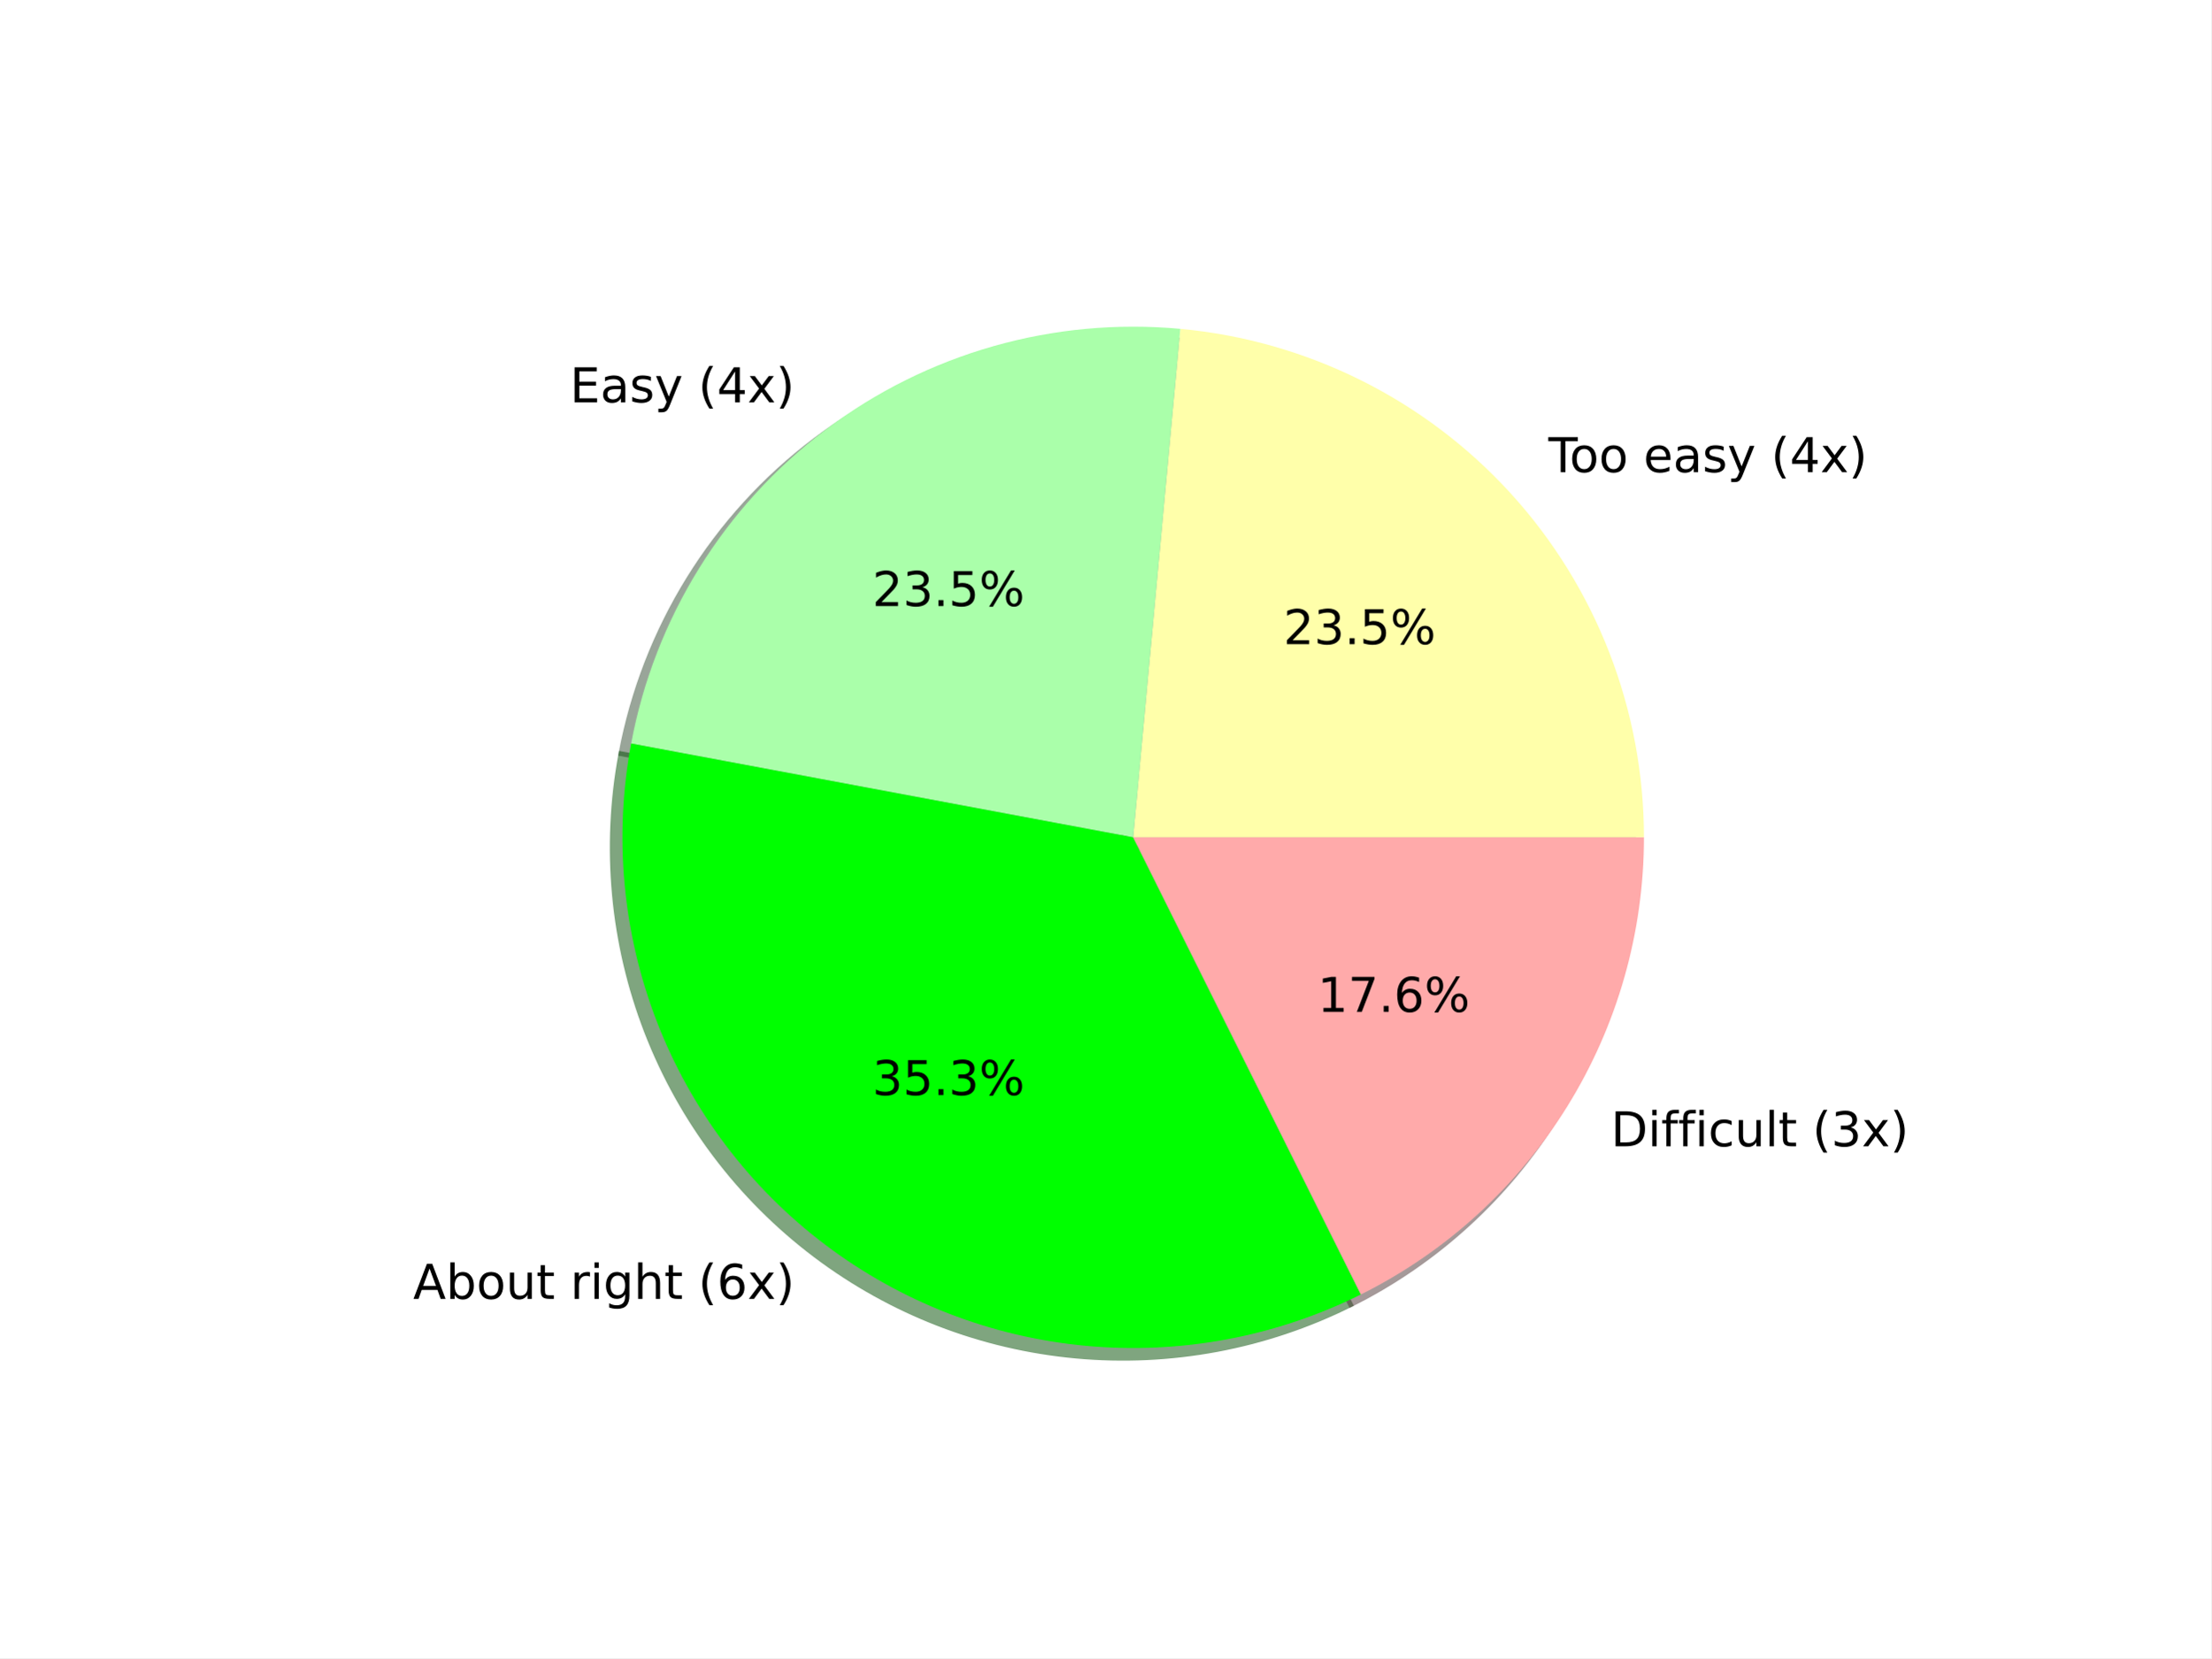
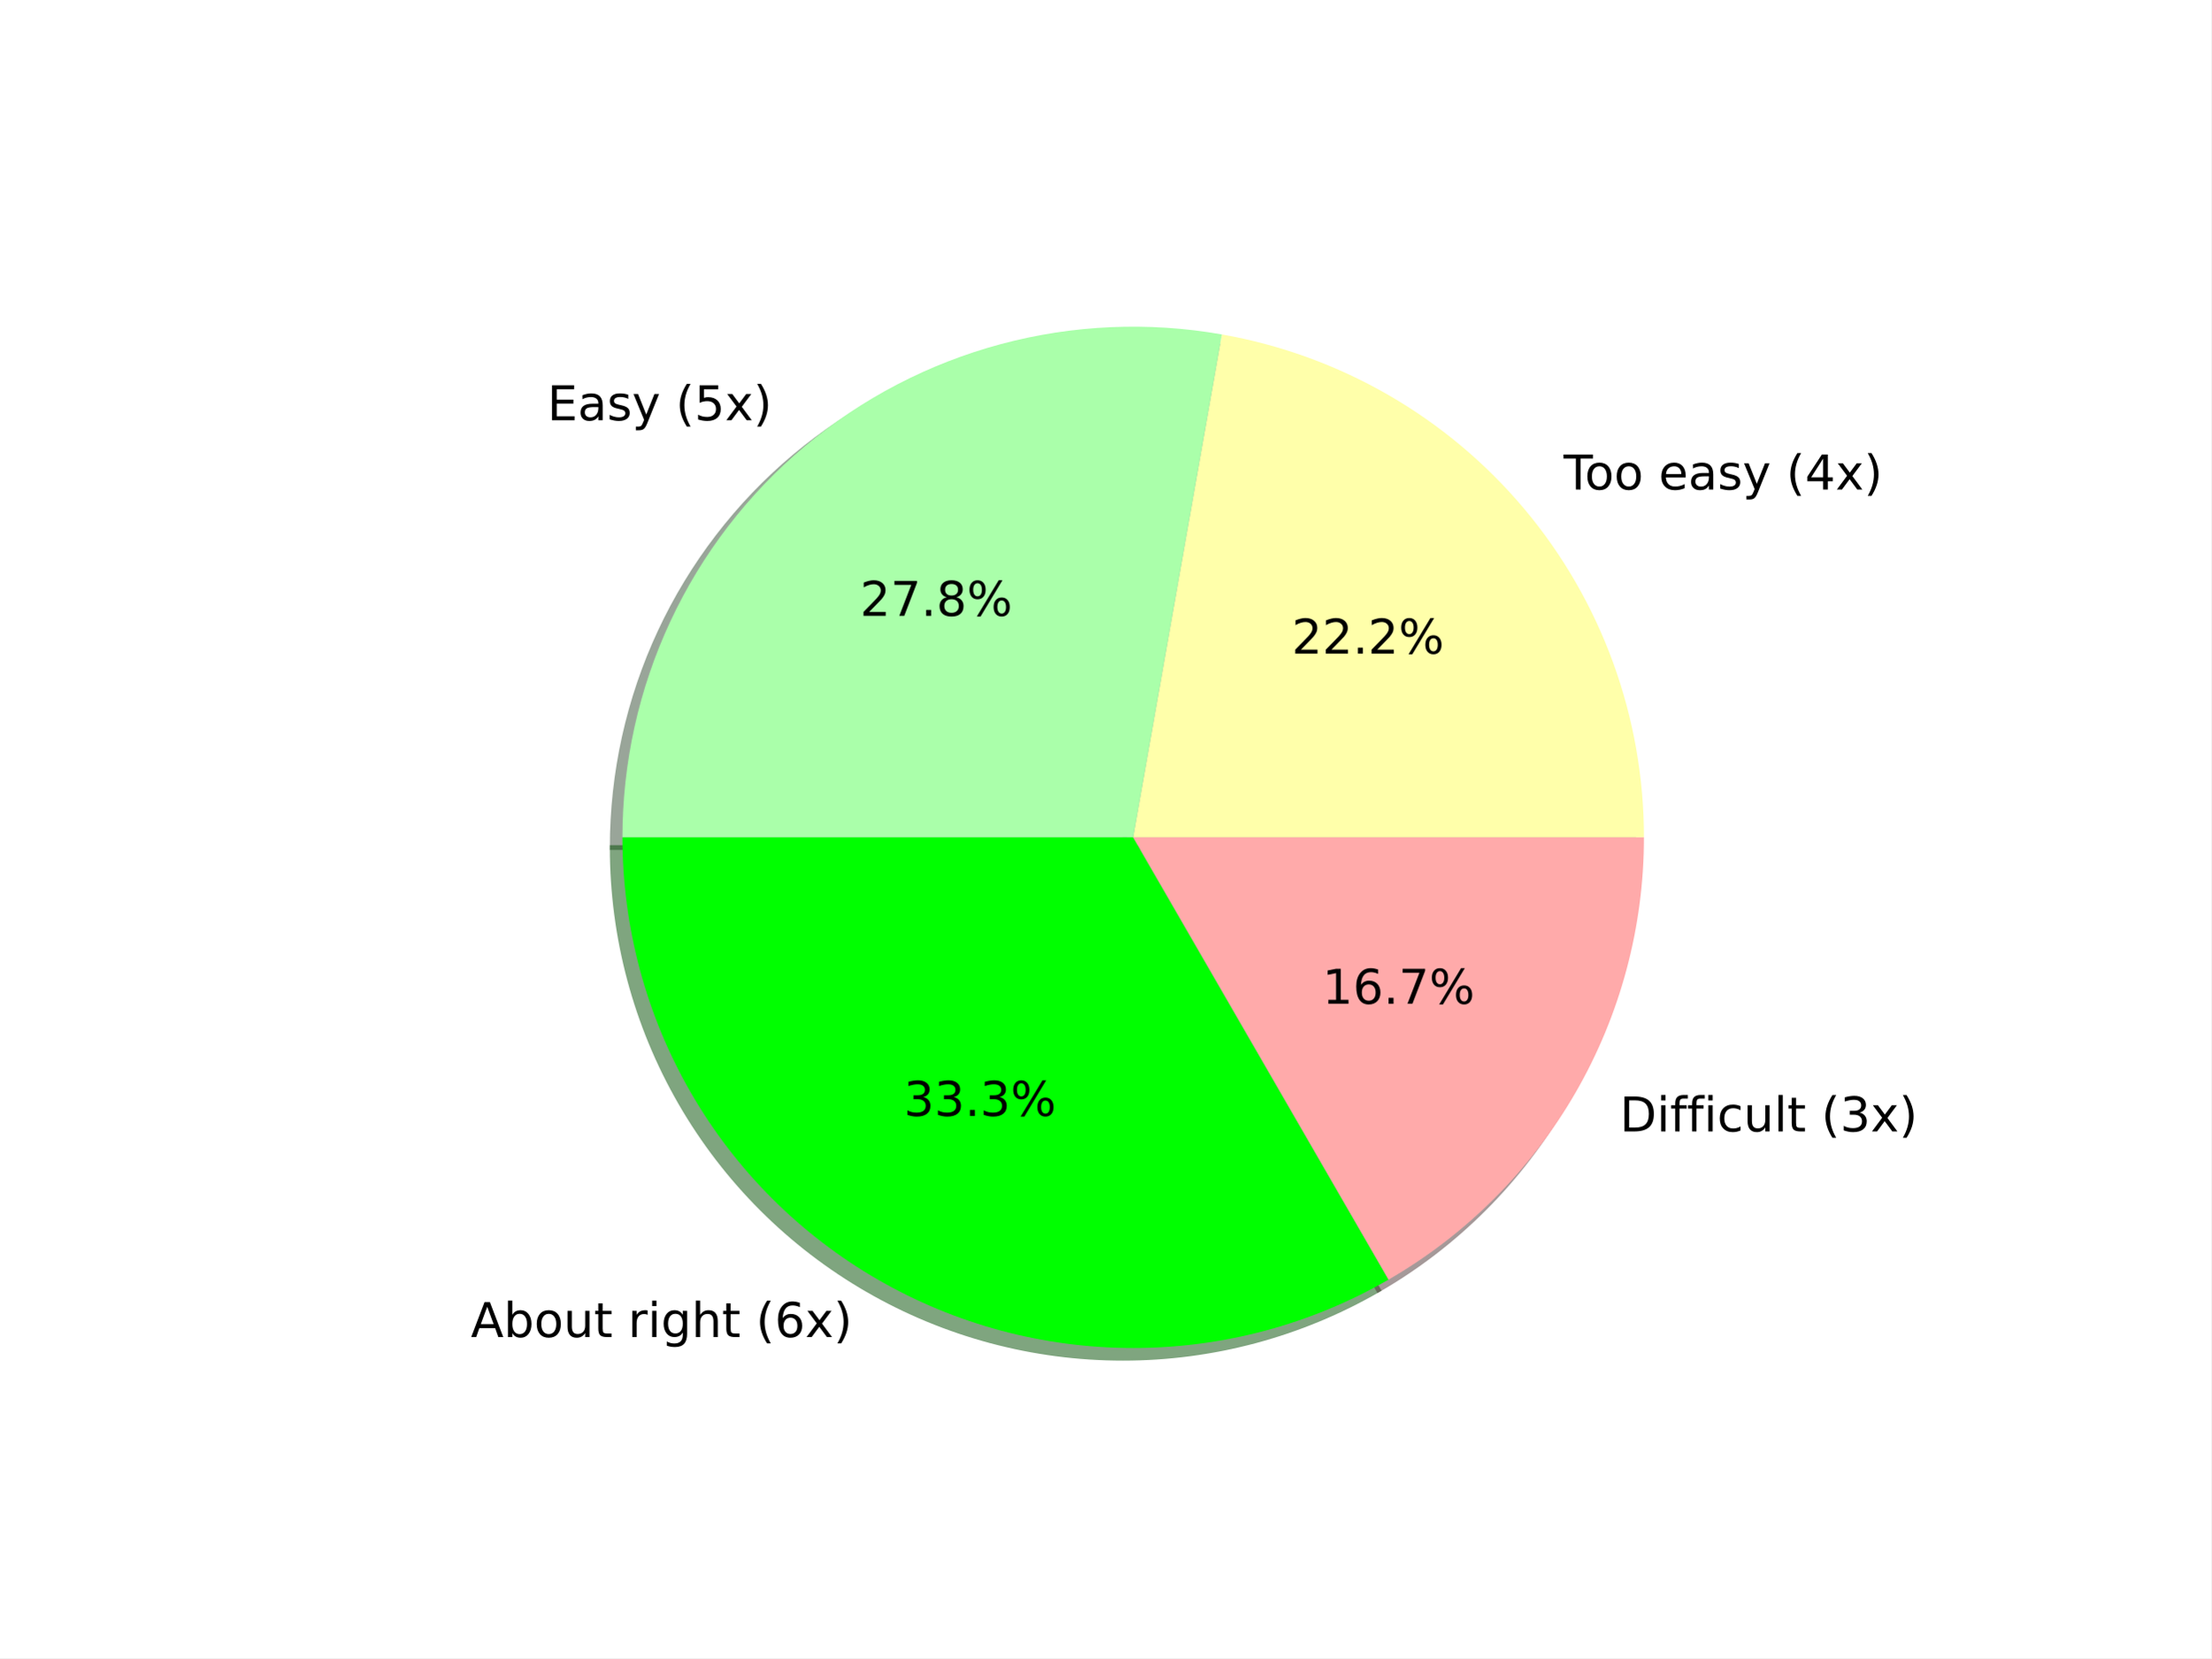
<svg xmlns="http://www.w3.org/2000/svg" xmlns:xlink="http://www.w3.org/1999/xlink" width="460.8pt" height="345.6pt" viewBox="0 0 460.8 345.6" version="1.1">
  <defs>
    <style type="text/css">*{stroke-linejoin: round; stroke-linecap: butt}</style>
  </defs>
  <g id="figure_1">
    <g id="patch_1">
      <path d="M 0 345.6  L 460.8 345.6  L 460.8 0  L 0 0  z " style="fill: #ffffff" />
    </g>
    <g id="axes_1">
      <g id="patch_2">
-         <path d="M 340.476 176.657  C 340.476 150.134 330.563 124.546 312.695 104.945  C 294.827 85.345 270.262 73.113 243.853 70.666  L 234.031 176.657  L 340.476 176.657  z " style="fill: #4c4c33; opacity: 0.5; stroke: #4c4c33; stroke-linejoin: miter" />
+         <path d="M 340.476 176.657  C 340.476 151.637 331.655 127.402 315.573 108.235  C 299.49 89.069 277.154 76.174 252.515 71.829  L 234.031 176.657  L 340.476 176.657  z " style="fill: #4c4c33; opacity: 0.5; stroke: #4c4c33; stroke-linejoin: miter" />
      </g>
      <g id="patch_3">
-         <path d="M 243.853 70.666  C 217.443 68.219 191.049 75.729 169.884 91.712  C 148.718 107.696 134.272 131.027 129.399 157.098  L 234.031 176.657  L 243.853 70.666  z " style="fill: #334c33; opacity: 0.5; stroke: #334c33; stroke-linejoin: miter" />
+         <path d="M 252.515 71.829  C 237.208 69.13 221.494 69.816 206.481 73.839  C 191.468 77.862 177.516 85.125 165.61 95.115  C 153.703 105.106 144.128 117.585 137.559 131.671  C 130.991 145.758 127.586 161.114 127.586 176.657  L 234.031 176.657  L 252.515 71.829  z " style="fill: #334c33; opacity: 0.5; stroke: #334c33; stroke-linejoin: miter" />
      </g>
      <g id="patch_4">
-         <path d="M 129.399 157.098  C 125.761 176.557 127.623 196.65 134.774 215.109  C 141.925 233.568 154.086 249.672 169.884 261.602  C 185.681 273.531 204.498 280.821 224.21 282.648  C 243.921 284.474 263.757 280.766 281.478 271.942  L 234.031 176.657  L 129.399 157.098  z " style="fill: #004c00; opacity: 0.5; stroke: #004c00; stroke-linejoin: miter" />
+         <path d="M 127.586 176.657  C 127.586 195.34 132.505 213.699 141.847 229.879  C 151.189 246.06 164.628 259.499 180.809 268.841  C 196.989 278.183 215.348 283.102 234.031 283.102  C 252.715 283.102 271.073 278.183 287.254 268.841  L 234.031 176.657  L 127.586 176.657  z " style="fill: #004c00; opacity: 0.5; stroke: #004c00; stroke-linejoin: miter" />
      </g>
      <g id="patch_5">
-         <path d="M 281.478 271.942  C 299.198 263.119 314.111 249.524 324.532 232.693  C 334.954 215.862 340.476 196.453 340.476 176.657  L 234.031 176.657  L 281.478 271.942  z " style="fill: #4c3333; opacity: 0.5; stroke: #4c3333; stroke-linejoin: miter" />
+         <path d="M 287.254 268.841  C 303.434 259.499 316.873 246.06 326.215 229.879  C 335.557 213.699 340.476 195.34 340.476 176.657  L 234.031 176.657  L 287.254 268.841  z " style="fill: #4c3333; opacity: 0.5; stroke: #4c3333; stroke-linejoin: miter" />
      </g>
      <g id="patch_6">
-         <path d="M 342.605 174.528  C 342.605 148.005 332.692 122.417 314.824 102.817  C 296.955 83.216 272.391 70.984 245.981 68.537  L 236.16 174.528  L 342.605 174.528  z " style="fill: #ffffaa" />
+         <path d="M 342.605 174.528  C 342.605 149.508 333.784 125.273 317.701 106.107  C 301.619 86.941 279.283 74.045 254.644 69.7  L 236.16 174.528  L 342.605 174.528  z " style="fill: #ffffaa" />
      </g>
      <g id="patch_7">
-         <path d="M 245.981 68.537  C 219.572 66.09 193.178 73.6 172.013 89.583  C 150.847 105.567 136.401 128.898 131.528 154.969  L 236.16 174.528  L 245.981 68.537  z " style="fill: #aaffaa" />
+         <path d="M 254.644 69.7  C 239.337 67.001 223.623 67.687 208.61 71.71  C 193.597 75.733 179.645 82.996 167.739 92.987  C 155.832 102.977 146.257 115.456 139.688 129.542  C 133.12 143.629 129.715 158.985 129.715 174.528  L 236.16 174.528  L 254.644 69.7  z " style="fill: #aaffaa" />
      </g>
      <g id="patch_8">
-         <path d="M 131.528 154.969  C 127.89 174.428 129.752 194.521 136.903 212.98  C 144.054 231.44 156.215 247.543 172.013 259.473  C 187.81 271.403 206.627 278.692 226.339 280.519  C 246.05 282.345 265.886 278.637 283.607 269.813  L 236.16 174.528  L 131.528 154.969  z " style="fill: #00ff00" />
+         <path d="M 129.715 174.528  C 129.715 193.212 134.634 211.57 143.976 227.75  C 153.318 243.931 166.757 257.37 182.938 266.712  C 199.118 276.054 217.476 280.973 236.16 280.973  C 254.844 280.973 273.202 276.054 289.382 266.712  L 236.16 174.528  L 129.715 174.528  z " style="fill: #00ff00" />
      </g>
      <g id="patch_9">
-         <path d="M 283.607 269.813  C 301.327 260.99 316.24 247.395 326.661 230.564  C 337.082 213.733 342.605 194.324 342.605 174.528  L 236.16 174.528  L 283.607 269.813  z " style="fill: #ffaaaa" />
+         <path d="M 289.382 266.712  C 305.563 257.37 319.002 243.931 328.344 227.75  C 337.686 211.57 342.605 193.212 342.605 174.528  L 236.16 174.528  L 289.382 266.712  z " style="fill: #ffaaaa" />
      </g>
      <g id="matplotlib.axis_1" />
      <g id="matplotlib.axis_2" />
      <g id="text_1">
-         <g transform="translate(322.69 98.40484)scale(0.1 -0.1)">
+         <g transform="translate(325.8556 102.0238)scale(0.1 -0.1)">
          <defs>
            <path id="DejaVuSans-54" d="M -19 4666  L 3928 4666  L 3928 4134  L 2272 4134  L 2272 0  L 1638 0  L 1638 4134  L -19 4134  L -19 4666  z " transform="scale(0.015625)" />
            <path id="DejaVuSans-6f" d="M 1959 3097  Q 1497 3097 1228 2736  Q 959 2375 959 1747  Q 959 1119 1226 758  Q 1494 397 1959 397  Q 2419 397 2687 759  Q 2956 1122 2956 1747  Q 2956 2369 2687 2733  Q 2419 3097 1959 3097  z M 1959 3584  Q 2709 3584 3137 3096  Q 3566 2609 3566 1747  Q 3566 888 3137 398  Q 2709 -91 1959 -91  Q 1206 -91 779 398  Q 353 888 353 1747  Q 353 2609 779 3096  Q 1206 3584 1959 3584  z " transform="scale(0.015625)" />
            <path id="DejaVuSans-20" transform="scale(0.015625)" />
            <path id="DejaVuSans-65" d="M 3597 1894  L 3597 1613  L 953 1613  Q 991 1019 1311 708  Q 1631 397 2203 397  Q 2534 397 2845 478  Q 3156 559 3463 722  L 3463 178  Q 3153 47 2828 -22  Q 2503 -91 2169 -91  Q 1331 -91 842 396  Q 353 884 353 1716  Q 353 2575 817 3079  Q 1281 3584 2069 3584  Q 2775 3584 3186 3129  Q 3597 2675 3597 1894  z M 3022 2063  Q 3016 2534 2758 2815  Q 2500 3097 2075 3097  Q 1594 3097 1305 2825  Q 1016 2553 972 2059  L 3022 2063  z " transform="scale(0.015625)" />
            <path id="DejaVuSans-61" d="M 2194 1759  Q 1497 1759 1228 1600  Q 959 1441 959 1056  Q 959 750 1161 570  Q 1363 391 1709 391  Q 2188 391 2477 730  Q 2766 1069 2766 1631  L 2766 1759  L 2194 1759  z M 3341 1997  L 3341 0  L 2766 0  L 2766 531  Q 2569 213 2275 61  Q 1981 -91 1556 -91  Q 1019 -91 701 211  Q 384 513 384 1019  Q 384 1609 779 1909  Q 1175 2209 1959 2209  L 2766 2209  L 2766 2266  Q 2766 2663 2505 2880  Q 2244 3097 1772 3097  Q 1472 3097 1187 3025  Q 903 2953 641 2809  L 641 3341  Q 956 3463 1253 3523  Q 1550 3584 1831 3584  Q 2591 3584 2966 3190  Q 3341 2797 3341 1997  z " transform="scale(0.015625)" />
            <path id="DejaVuSans-73" d="M 2834 3397  L 2834 2853  Q 2591 2978 2328 3040  Q 2066 3103 1784 3103  Q 1356 3103 1142 2972  Q 928 2841 928 2578  Q 928 2378 1081 2264  Q 1234 2150 1697 2047  L 1894 2003  Q 2506 1872 2764 1633  Q 3022 1394 3022 966  Q 3022 478 2636 193  Q 2250 -91 1575 -91  Q 1294 -91 989 -36  Q 684 19 347 128  L 347 722  Q 666 556 975 473  Q 1284 391 1588 391  Q 1994 391 2212 530  Q 2431 669 2431 922  Q 2431 1156 2273 1281  Q 2116 1406 1581 1522  L 1381 1569  Q 847 1681 609 1914  Q 372 2147 372 2553  Q 372 3047 722 3315  Q 1072 3584 1716 3584  Q 2034 3584 2315 3537  Q 2597 3491 2834 3397  z " transform="scale(0.015625)" />
            <path id="DejaVuSans-79" d="M 2059 -325  Q 1816 -950 1584 -1140  Q 1353 -1331 966 -1331  L 506 -1331  L 506 -850  L 844 -850  Q 1081 -850 1212 -737  Q 1344 -625 1503 -206  L 1606 56  L 191 3500  L 800 3500  L 1894 763  L 2988 3500  L 3597 3500  L 2059 -325  z " transform="scale(0.015625)" />
            <path id="DejaVuSans-28" d="M 1984 4856  Q 1566 4138 1362 3434  Q 1159 2731 1159 2009  Q 1159 1288 1364 580  Q 1569 -128 1984 -844  L 1484 -844  Q 1016 -109 783 600  Q 550 1309 550 2009  Q 550 2706 781 3412  Q 1013 4119 1484 4856  L 1984 4856  z " transform="scale(0.015625)" />
            <path id="DejaVuSans-34" d="M 2419 4116  L 825 1625  L 2419 1625  L 2419 4116  z M 2253 4666  L 3047 4666  L 3047 1625  L 3713 1625  L 3713 1100  L 3047 1100  L 3047 0  L 2419 0  L 2419 1100  L 313 1100  L 313 1709  L 2253 4666  z " transform="scale(0.015625)" />
            <path id="DejaVuSans-78" d="M 3513 3500  L 2247 1797  L 3578 0  L 2900 0  L 1881 1375  L 863 0  L 184 0  L 1544 1831  L 300 3500  L 978 3500  L 1906 2253  L 2834 3500  L 3513 3500  z " transform="scale(0.015625)" />
            <path id="DejaVuSans-29" d="M 513 4856  L 1013 4856  Q 1481 4119 1714 3412  Q 1947 2706 1947 2009  Q 1947 1309 1714 600  Q 1481 -109 1013 -844  L 513 -844  Q 928 -128 1133 580  Q 1338 1288 1338 2009  Q 1338 2731 1133 3434  Q 928 4138 513 4856  z " transform="scale(0.015625)" />
          </defs>
          <use xlink:href="#DejaVuSans-54" />
          <use xlink:href="#DejaVuSans-6f" x="44.084" />
          <use xlink:href="#DejaVuSans-6f" x="105.266" />
          <use xlink:href="#DejaVuSans-20" x="166.447" />
          <use xlink:href="#DejaVuSans-65" x="198.234" />
          <use xlink:href="#DejaVuSans-61" x="259.758" />
          <use xlink:href="#DejaVuSans-73" x="321.037" />
          <use xlink:href="#DejaVuSans-79" x="373.137" />
          <use xlink:href="#DejaVuSans-20" x="432.316" />
          <use xlink:href="#DejaVuSans-28" x="464.104" />
          <use xlink:href="#DejaVuSans-34" x="503.117" />
          <use xlink:href="#DejaVuSans-78" x="566.74" />
          <use xlink:href="#DejaVuSans-29" x="625.92" />
        </g>
      </g>
      <g id="text_2">
-         <g transform="translate(267.4746 134.2605)scale(0.1 -0.1)">
+         <g transform="translate(269.2013 136.2345)scale(0.1 -0.1)">
          <defs>
            <path id="DejaVuSans-32" d="M 1228 531  L 3431 531  L 3431 0  L 469 0  L 469 531  Q 828 903 1448 1529  Q 2069 2156 2228 2338  Q 2531 2678 2651 2914  Q 2772 3150 2772 3378  Q 2772 3750 2511 3984  Q 2250 4219 1831 4219  Q 1534 4219 1204 4116  Q 875 4013 500 3803  L 500 4441  Q 881 4594 1212 4672  Q 1544 4750 1819 4750  Q 2544 4750 2975 4387  Q 3406 4025 3406 3419  Q 3406 3131 3298 2873  Q 3191 2616 2906 2266  Q 2828 2175 2409 1742  Q 1991 1309 1228 531  z " transform="scale(0.015625)" />
-             <path id="DejaVuSans-33" d="M 2597 2516  Q 3050 2419 3304 2112  Q 3559 1806 3559 1356  Q 3559 666 3084 287  Q 2609 -91 1734 -91  Q 1441 -91 1130 -33  Q 819 25 488 141  L 488 750  Q 750 597 1062 519  Q 1375 441 1716 441  Q 2309 441 2620 675  Q 2931 909 2931 1356  Q 2931 1769 2642 2001  Q 2353 2234 1838 2234  L 1294 2234  L 1294 2753  L 1863 2753  Q 2328 2753 2575 2939  Q 2822 3125 2822 3475  Q 2822 3834 2567 4026  Q 2313 4219 1838 4219  Q 1578 4219 1281 4162  Q 984 4106 628 3988  L 628 4550  Q 988 4650 1302 4700  Q 1616 4750 1894 4750  Q 2613 4750 3031 4423  Q 3450 4097 3450 3541  Q 3450 3153 3228 2886  Q 3006 2619 2597 2516  z " transform="scale(0.015625)" />
            <path id="DejaVuSans-2e" d="M 684 794  L 1344 794  L 1344 0  L 684 0  L 684 794  z " transform="scale(0.015625)" />
-             <path id="DejaVuSans-35" d="M 691 4666  L 3169 4666  L 3169 4134  L 1269 4134  L 1269 2991  Q 1406 3038 1543 3061  Q 1681 3084 1819 3084  Q 2600 3084 3056 2656  Q 3513 2228 3513 1497  Q 3513 744 3044 326  Q 2575 -91 1722 -91  Q 1428 -91 1123 -41  Q 819 9 494 109  L 494 744  Q 775 591 1075 516  Q 1375 441 1709 441  Q 2250 441 2565 725  Q 2881 1009 2881 1497  Q 2881 1984 2565 2268  Q 2250 2553 1709 2553  Q 1456 2553 1204 2497  Q 953 2441 691 2322  L 691 4666  z " transform="scale(0.015625)" />
            <path id="DejaVuSans-25" d="M 4653 2053  Q 4381 2053 4226 1822  Q 4072 1591 4072 1178  Q 4072 772 4226 539  Q 4381 306 4653 306  Q 4919 306 5073 539  Q 5228 772 5228 1178  Q 5228 1588 5073 1820  Q 4919 2053 4653 2053  z M 4653 2450  Q 5147 2450 5437 2106  Q 5728 1763 5728 1178  Q 5728 594 5436 251  Q 5144 -91 4653 -91  Q 4153 -91 3862 251  Q 3572 594 3572 1178  Q 3572 1766 3864 2108  Q 4156 2450 4653 2450  z M 1428 4353  Q 1159 4353 1004 4120  Q 850 3888 850 3481  Q 850 3069 1003 2837  Q 1156 2606 1428 2606  Q 1700 2606 1854 2837  Q 2009 3069 2009 3481  Q 2009 3884 1853 4118  Q 1697 4353 1428 4353  z M 4250 4750  L 4750 4750  L 1831 -91  L 1331 -91  L 4250 4750  z M 1428 4750  Q 1922 4750 2215 4408  Q 2509 4066 2509 3481  Q 2509 2891 2217 2550  Q 1925 2209 1428 2209  Q 931 2209 642 2551  Q 353 2894 353 3481  Q 353 4063 643 4406  Q 934 4750 1428 4750  z " transform="scale(0.015625)" />
          </defs>
          <use xlink:href="#DejaVuSans-32" />
-           <use xlink:href="#DejaVuSans-33" x="63.623" />
+           <use xlink:href="#DejaVuSans-32" x="63.623" />
          <use xlink:href="#DejaVuSans-2e" x="127.246" />
-           <use xlink:href="#DejaVuSans-35" x="159.033" />
+           <use xlink:href="#DejaVuSans-32" x="159.033" />
          <use xlink:href="#DejaVuSans-25" x="222.656" />
        </g>
      </g>
      <g id="text_3">
-         <g transform="translate(118.7604 83.84811)scale(0.1 -0.1)">
+         <g transform="translate(114.059 87.59179)scale(0.1 -0.1)">
          <defs>
            <path id="DejaVuSans-45" d="M 628 4666  L 3578 4666  L 3578 4134  L 1259 4134  L 1259 2753  L 3481 2753  L 3481 2222  L 1259 2222  L 1259 531  L 3634 531  L 3634 0  L 628 0  L 628 4666  z " transform="scale(0.015625)" />
+             <path id="DejaVuSans-35" d="M 691 4666  L 3169 4666  L 3169 4134  L 1269 4134  L 1269 2991  Q 1406 3038 1543 3061  Q 1681 3084 1819 3084  Q 2600 3084 3056 2656  Q 3513 2228 3513 1497  Q 3513 744 3044 326  Q 2575 -91 1722 -91  Q 1428 -91 1123 -41  Q 819 9 494 109  L 494 744  Q 775 591 1075 516  Q 1375 441 1709 441  Q 2250 441 2565 725  Q 2881 1009 2881 1497  Q 2881 1984 2565 2268  Q 2250 2553 1709 2553  Q 1456 2553 1204 2497  Q 953 2441 691 2322  L 691 4666  z " transform="scale(0.015625)" />
          </defs>
          <use xlink:href="#DejaVuSans-45" />
          <use xlink:href="#DejaVuSans-61" x="63.184" />
          <use xlink:href="#DejaVuSans-73" x="124.463" />
          <use xlink:href="#DejaVuSans-79" x="176.562" />
          <use xlink:href="#DejaVuSans-20" x="235.742" />
          <use xlink:href="#DejaVuSans-28" x="267.529" />
-           <use xlink:href="#DejaVuSans-34" x="306.543" />
+           <use xlink:href="#DejaVuSans-35" x="306.543" />
          <use xlink:href="#DejaVuSans-78" x="370.166" />
          <use xlink:href="#DejaVuSans-29" x="429.346" />
        </g>
      </g>
      <g id="text_4">
-         <g transform="translate(181.788 126.3205)scale(0.1 -0.1)">
+         <g transform="translate(179.2236 128.3625)scale(0.1 -0.1)">
+           <defs>
+             <path id="DejaVuSans-37" d="M 525 4666  L 3525 4666  L 3525 4397  L 1831 0  L 1172 0  L 2766 4134  L 525 4134  L 525 4666  z " transform="scale(0.015625)" />
+             <path id="DejaVuSans-38" d="M 2034 2216  Q 1584 2216 1326 1975  Q 1069 1734 1069 1313  Q 1069 891 1326 650  Q 1584 409 2034 409  Q 2484 409 2743 651  Q 3003 894 3003 1313  Q 3003 1734 2745 1975  Q 2488 2216 2034 2216  z M 1403 2484  Q 997 2584 770 2862  Q 544 3141 544 3541  Q 544 4100 942 4425  Q 1341 4750 2034 4750  Q 2731 4750 3128 4425  Q 3525 4100 3525 3541  Q 3525 3141 3298 2862  Q 3072 2584 2669 2484  Q 3125 2378 3379 2068  Q 3634 1759 3634 1313  Q 3634 634 3220 271  Q 2806 -91 2034 -91  Q 1263 -91 848 271  Q 434 634 434 1313  Q 434 1759 690 2068  Q 947 2378 1403 2484  z M 1172 3481  Q 1172 3119 1398 2916  Q 1625 2713 2034 2713  Q 2441 2713 2670 2916  Q 2900 3119 2900 3481  Q 2900 3844 2670 4047  Q 2441 4250 2034 4250  Q 1625 4250 1398 4047  Q 1172 3844 1172 3481  z " transform="scale(0.015625)" />
+           </defs>
          <use xlink:href="#DejaVuSans-32" />
-           <use xlink:href="#DejaVuSans-33" x="63.623" />
+           <use xlink:href="#DejaVuSans-37" x="63.623" />
          <use xlink:href="#DejaVuSans-2e" x="127.246" />
-           <use xlink:href="#DejaVuSans-35" x="159.033" />
+           <use xlink:href="#DejaVuSans-38" x="159.033" />
          <use xlink:href="#DejaVuSans-25" x="222.656" />
        </g>
      </g>
      <g id="text_5">
-         <g transform="translate(86.09638 270.7266)scale(0.1 -0.1)">
+         <g transform="translate(98.11381 278.6897)scale(0.1 -0.1)">
          <defs>
            <path id="DejaVuSans-41" d="M 2188 4044  L 1331 1722  L 3047 1722  L 2188 4044  z M 1831 4666  L 2547 4666  L 4325 0  L 3669 0  L 3244 1197  L 1141 1197  L 716 0  L 50 0  L 1831 4666  z " transform="scale(0.015625)" />
            <path id="DejaVuSans-62" d="M 3116 1747  Q 3116 2381 2855 2742  Q 2594 3103 2138 3103  Q 1681 3103 1420 2742  Q 1159 2381 1159 1747  Q 1159 1113 1420 752  Q 1681 391 2138 391  Q 2594 391 2855 752  Q 3116 1113 3116 1747  z M 1159 2969  Q 1341 3281 1617 3432  Q 1894 3584 2278 3584  Q 2916 3584 3314 3078  Q 3713 2572 3713 1747  Q 3713 922 3314 415  Q 2916 -91 2278 -91  Q 1894 -91 1617 61  Q 1341 213 1159 525  L 1159 0  L 581 0  L 581 4863  L 1159 4863  L 1159 2969  z " transform="scale(0.015625)" />
            <path id="DejaVuSans-75" d="M 544 1381  L 544 3500  L 1119 3500  L 1119 1403  Q 1119 906 1312 657  Q 1506 409 1894 409  Q 2359 409 2629 706  Q 2900 1003 2900 1516  L 2900 3500  L 3475 3500  L 3475 0  L 2900 0  L 2900 538  Q 2691 219 2414 64  Q 2138 -91 1772 -91  Q 1169 -91 856 284  Q 544 659 544 1381  z M 1991 3584  L 1991 3584  z " transform="scale(0.015625)" />
            <path id="DejaVuSans-74" d="M 1172 4494  L 1172 3500  L 2356 3500  L 2356 3053  L 1172 3053  L 1172 1153  Q 1172 725 1289 603  Q 1406 481 1766 481  L 2356 481  L 2356 0  L 1766 0  Q 1100 0 847 248  Q 594 497 594 1153  L 594 3053  L 172 3053  L 172 3500  L 594 3500  L 594 4494  L 1172 4494  z " transform="scale(0.015625)" />
            <path id="DejaVuSans-72" d="M 2631 2963  Q 2534 3019 2420 3045  Q 2306 3072 2169 3072  Q 1681 3072 1420 2755  Q 1159 2438 1159 1844  L 1159 0  L 581 0  L 581 3500  L 1159 3500  L 1159 2956  Q 1341 3275 1631 3429  Q 1922 3584 2338 3584  Q 2397 3584 2469 3576  Q 2541 3569 2628 3553  L 2631 2963  z " transform="scale(0.015625)" />
            <path id="DejaVuSans-69" d="M 603 3500  L 1178 3500  L 1178 0  L 603 0  L 603 3500  z M 603 4863  L 1178 4863  L 1178 4134  L 603 4134  L 603 4863  z " transform="scale(0.015625)" />
            <path id="DejaVuSans-67" d="M 2906 1791  Q 2906 2416 2648 2759  Q 2391 3103 1925 3103  Q 1463 3103 1205 2759  Q 947 2416 947 1791  Q 947 1169 1205 825  Q 1463 481 1925 481  Q 2391 481 2648 825  Q 2906 1169 2906 1791  z M 3481 434  Q 3481 -459 3084 -895  Q 2688 -1331 1869 -1331  Q 1566 -1331 1297 -1286  Q 1028 -1241 775 -1147  L 775 -588  Q 1028 -725 1275 -790  Q 1522 -856 1778 -856  Q 2344 -856 2625 -561  Q 2906 -266 2906 331  L 2906 616  Q 2728 306 2450 153  Q 2172 0 1784 0  Q 1141 0 747 490  Q 353 981 353 1791  Q 353 2603 747 3093  Q 1141 3584 1784 3584  Q 2172 3584 2450 3431  Q 2728 3278 2906 2969  L 2906 3500  L 3481 3500  L 3481 434  z " transform="scale(0.015625)" />
            <path id="DejaVuSans-68" d="M 3513 2113  L 3513 0  L 2938 0  L 2938 2094  Q 2938 2591 2744 2837  Q 2550 3084 2163 3084  Q 1697 3084 1428 2787  Q 1159 2491 1159 1978  L 1159 0  L 581 0  L 581 4863  L 1159 4863  L 1159 2956  Q 1366 3272 1645 3428  Q 1925 3584 2291 3584  Q 2894 3584 3203 3211  Q 3513 2838 3513 2113  z " transform="scale(0.015625)" />
            <path id="DejaVuSans-36" d="M 2113 2584  Q 1688 2584 1439 2293  Q 1191 2003 1191 1497  Q 1191 994 1439 701  Q 1688 409 2113 409  Q 2538 409 2786 701  Q 3034 994 3034 1497  Q 3034 2003 2786 2293  Q 2538 2584 2113 2584  z M 3366 4563  L 3366 3988  Q 3128 4100 2886 4159  Q 2644 4219 2406 4219  Q 1781 4219 1451 3797  Q 1122 3375 1075 2522  Q 1259 2794 1537 2939  Q 1816 3084 2150 3084  Q 2853 3084 3261 2657  Q 3669 2231 3669 1497  Q 3669 778 3244 343  Q 2819 -91 2113 -91  Q 1303 -91 875 529  Q 447 1150 447 2328  Q 447 3434 972 4092  Q 1497 4750 2381 4750  Q 2619 4750 2861 4703  Q 3103 4656 3366 4563  z " transform="scale(0.015625)" />
          </defs>
          <use xlink:href="#DejaVuSans-41" />
          <use xlink:href="#DejaVuSans-62" x="68.408" />
          <use xlink:href="#DejaVuSans-6f" x="131.885" />
          <use xlink:href="#DejaVuSans-75" x="193.066" />
          <use xlink:href="#DejaVuSans-74" x="256.445" />
          <use xlink:href="#DejaVuSans-20" x="295.654" />
          <use xlink:href="#DejaVuSans-72" x="327.441" />
          <use xlink:href="#DejaVuSans-69" x="368.555" />
          <use xlink:href="#DejaVuSans-67" x="396.338" />
          <use xlink:href="#DejaVuSans-68" x="459.814" />
          <use xlink:href="#DejaVuSans-74" x="523.193" />
          <use xlink:href="#DejaVuSans-20" x="562.402" />
          <use xlink:href="#DejaVuSans-28" x="594.189" />
          <use xlink:href="#DejaVuSans-36" x="633.203" />
          <use xlink:href="#DejaVuSans-78" x="696.826" />
          <use xlink:href="#DejaVuSans-29" x="756.006" />
        </g>
      </g>
      <g id="text_6">
-         <g transform="translate(181.788 228.2542)scale(0.1 -0.1)">
+         <g transform="translate(188.343 232.5977)scale(0.1 -0.1)">
+           <defs>
+             <path id="DejaVuSans-33" d="M 2597 2516  Q 3050 2419 3304 2112  Q 3559 1806 3559 1356  Q 3559 666 3084 287  Q 2609 -91 1734 -91  Q 1441 -91 1130 -33  Q 819 25 488 141  L 488 750  Q 750 597 1062 519  Q 1375 441 1716 441  Q 2309 441 2620 675  Q 2931 909 2931 1356  Q 2931 1769 2642 2001  Q 2353 2234 1838 2234  L 1294 2234  L 1294 2753  L 1863 2753  Q 2328 2753 2575 2939  Q 2822 3125 2822 3475  Q 2822 3834 2567 4026  Q 2313 4219 1838 4219  Q 1578 4219 1281 4162  Q 984 4106 628 3988  L 628 4550  Q 988 4650 1302 4700  Q 1616 4750 1894 4750  Q 2613 4750 3031 4423  Q 3450 4097 3450 3541  Q 3450 3153 3228 2886  Q 3006 2619 2597 2516  z " transform="scale(0.015625)" />
+           </defs>
          <use xlink:href="#DejaVuSans-33" />
-           <use xlink:href="#DejaVuSans-35" x="63.623" />
+           <use xlink:href="#DejaVuSans-33" x="63.623" />
          <use xlink:href="#DejaVuSans-2e" x="127.246" />
          <use xlink:href="#DejaVuSans-33" x="159.033" />
          <use xlink:href="#DejaVuSans-25" x="222.656" />
        </g>
      </g>
      <g id="text_7">
-         <g transform="translate(335.7113 238.9269)scale(0.1 -0.1)">
+         <g transform="translate(337.5623 235.832)scale(0.1 -0.1)">
          <defs>
            <path id="DejaVuSans-44" d="M 1259 4147  L 1259 519  L 2022 519  Q 2988 519 3436 956  Q 3884 1394 3884 2338  Q 3884 3275 3436 3711  Q 2988 4147 2022 4147  L 1259 4147  z M 628 4666  L 1925 4666  Q 3281 4666 3915 4102  Q 4550 3538 4550 2338  Q 4550 1131 3912 565  Q 3275 0 1925 0  L 628 0  L 628 4666  z " transform="scale(0.015625)" />
            <path id="DejaVuSans-66" d="M 2375 4863  L 2375 4384  L 1825 4384  Q 1516 4384 1395 4259  Q 1275 4134 1275 3809  L 1275 3500  L 2222 3500  L 2222 3053  L 1275 3053  L 1275 0  L 697 0  L 697 3053  L 147 3053  L 147 3500  L 697 3500  L 697 3744  Q 697 4328 969 4595  Q 1241 4863 1831 4863  L 2375 4863  z " transform="scale(0.015625)" />
            <path id="DejaVuSans-63" d="M 3122 3366  L 3122 2828  Q 2878 2963 2633 3030  Q 2388 3097 2138 3097  Q 1578 3097 1268 2742  Q 959 2388 959 1747  Q 959 1106 1268 751  Q 1578 397 2138 397  Q 2388 397 2633 464  Q 2878 531 3122 666  L 3122 134  Q 2881 22 2623 -34  Q 2366 -91 2075 -91  Q 1284 -91 818 406  Q 353 903 353 1747  Q 353 2603 823 3093  Q 1294 3584 2113 3584  Q 2378 3584 2631 3529  Q 2884 3475 3122 3366  z " transform="scale(0.015625)" />
            <path id="DejaVuSans-6c" d="M 603 4863  L 1178 4863  L 1178 0  L 603 0  L 603 4863  z " transform="scale(0.015625)" />
          </defs>
          <use xlink:href="#DejaVuSans-44" />
          <use xlink:href="#DejaVuSans-69" x="77.002" />
          <use xlink:href="#DejaVuSans-66" x="104.785" />
          <use xlink:href="#DejaVuSans-66" x="139.99" />
          <use xlink:href="#DejaVuSans-69" x="175.195" />
          <use xlink:href="#DejaVuSans-63" x="202.979" />
          <use xlink:href="#DejaVuSans-75" x="257.959" />
          <use xlink:href="#DejaVuSans-6c" x="321.338" />
          <use xlink:href="#DejaVuSans-74" x="349.121" />
          <use xlink:href="#DejaVuSans-20" x="388.33" />
          <use xlink:href="#DejaVuSans-28" x="420.117" />
          <use xlink:href="#DejaVuSans-33" x="459.131" />
          <use xlink:href="#DejaVuSans-78" x="522.754" />
          <use xlink:href="#DejaVuSans-29" x="581.934" />
        </g>
      </g>
      <g id="text_8">
-         <g transform="translate(274.5771 210.909)scale(0.1 -0.1)">
+         <g transform="translate(275.5868 209.2208)scale(0.1 -0.1)">
          <defs>
            <path id="DejaVuSans-31" d="M 794 531  L 1825 531  L 1825 4091  L 703 3866  L 703 4441  L 1819 4666  L 2450 4666  L 2450 531  L 3481 531  L 3481 0  L 794 0  L 794 531  z " transform="scale(0.015625)" />
-             <path id="DejaVuSans-37" d="M 525 4666  L 3525 4666  L 3525 4397  L 1831 0  L 1172 0  L 2766 4134  L 525 4134  L 525 4666  z " transform="scale(0.015625)" />
          </defs>
          <use xlink:href="#DejaVuSans-31" />
-           <use xlink:href="#DejaVuSans-37" x="63.623" />
+           <use xlink:href="#DejaVuSans-36" x="63.623" />
          <use xlink:href="#DejaVuSans-2e" x="127.246" />
-           <use xlink:href="#DejaVuSans-36" x="159.033" />
+           <use xlink:href="#DejaVuSans-37" x="159.033" />
          <use xlink:href="#DejaVuSans-25" x="222.656" />
        </g>
      </g>
    </g>
  </g>
</svg>
